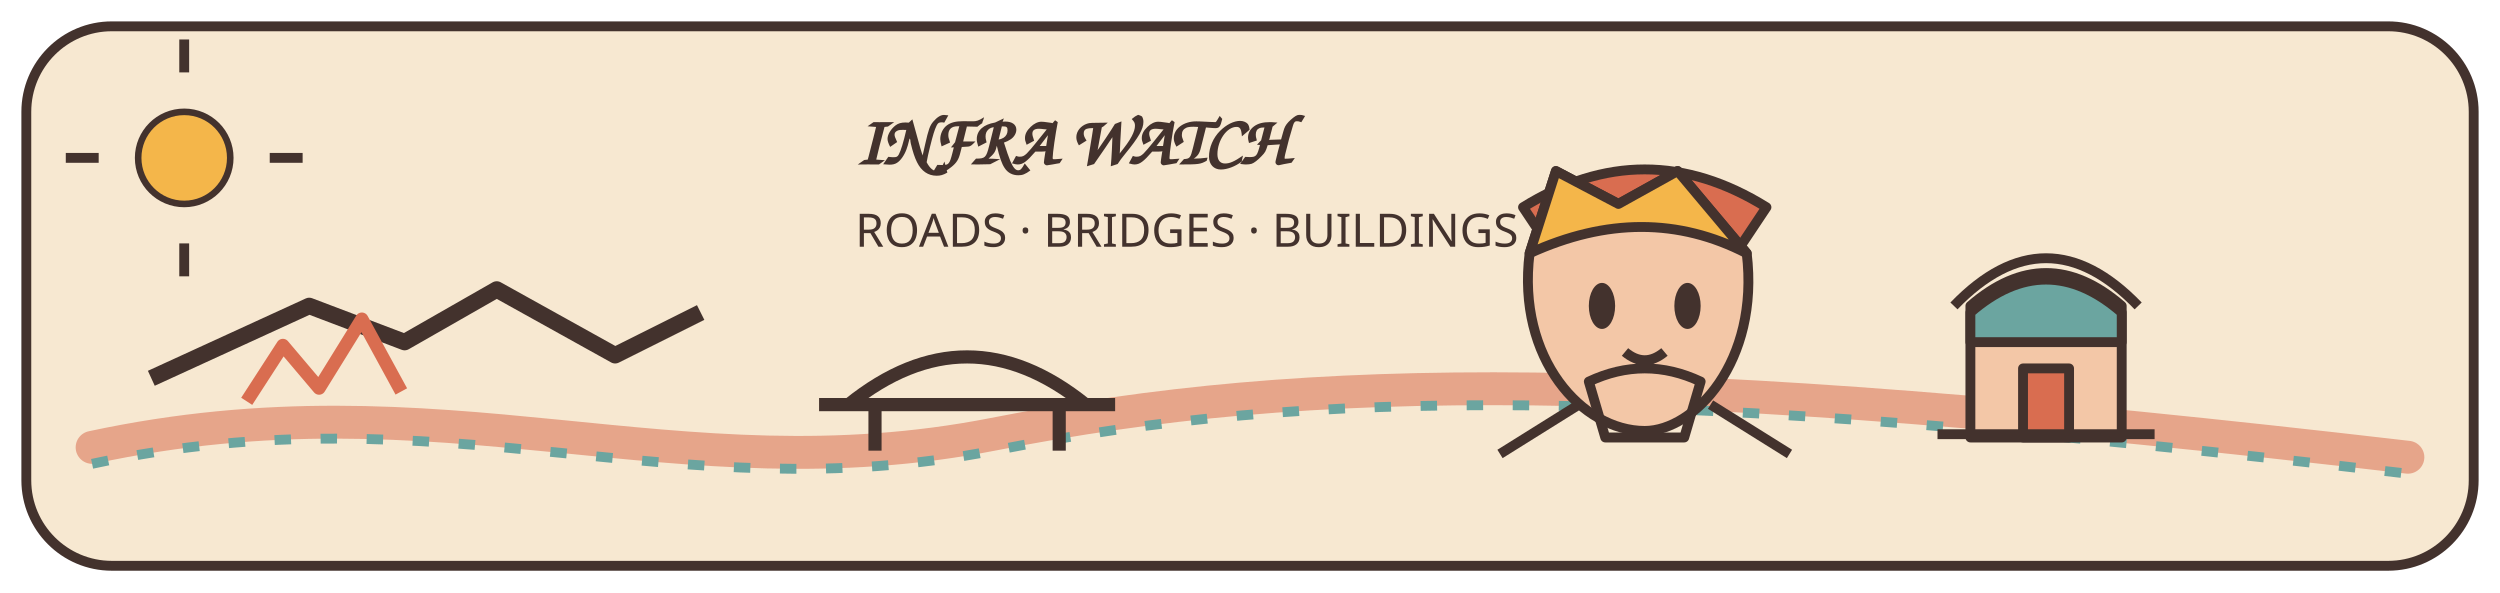
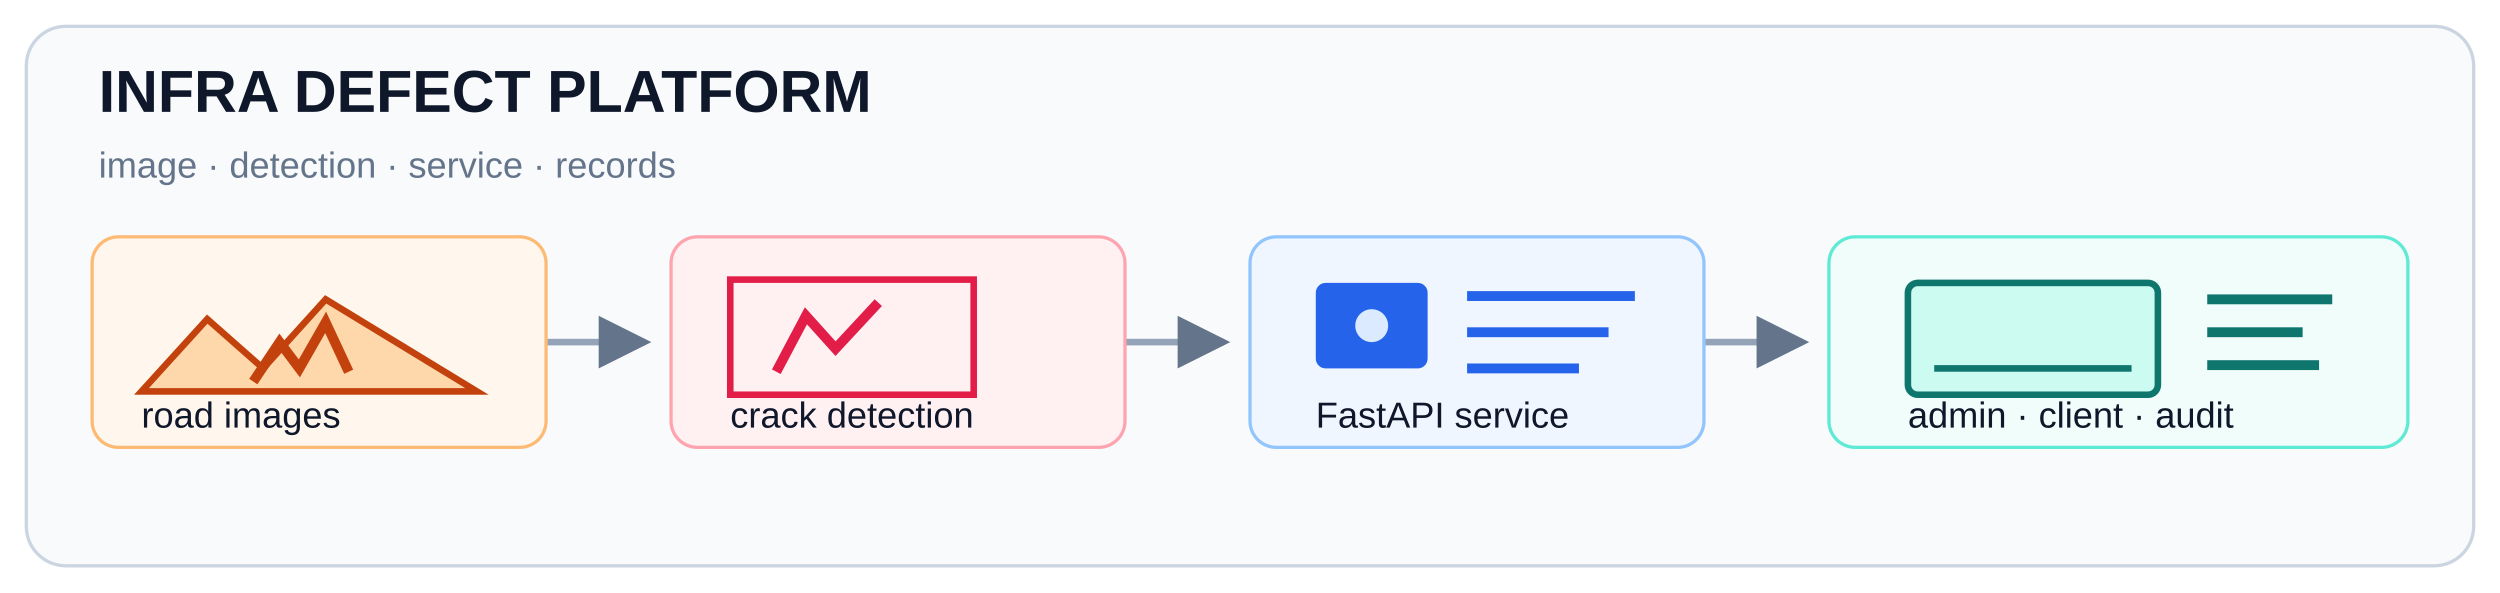
- <svg xmlns="http://www.w3.org/2000/svg" width="760" height="180" viewBox="0 0 760 180" role="img" aria-labelledby="title desc">
-   <rect x="8" y="8" width="744" height="164" rx="26" fill="#F7E8D1" stroke="#43322D" stroke-width="3" />
-   <path d="M28 136 C135 113 205 151 302 132 S500 112 732 139" fill="none" stroke="#D96D50" stroke-width="10" stroke-linecap="round" opacity=".55" />
-   <path d="M28 141 C135 118 205 156 302 137 S500 117 732 144" fill="none" stroke="#6BA5A0" stroke-width="3" stroke-dasharray="5 9" />
-   <g stroke="#43322D" stroke-linejoin="round">
-     <path d="M46 115 L94 93 L123 104 L151 88 L187 108 L213 95" fill="none" stroke-width="5" />
-     <path d="M75 122 L86 105 L97 118 L110 97 L122 119" fill="none" stroke="#D96D50" stroke-width="4" />
-     <path d="M258 123 Q294 94 330 123 M266 123 V137 M322 123 V137 M249 123 H339" fill="none" stroke-width="4" />
-     <circle cx="56" cy="48" r="14" fill="#F4B64A" stroke-width="2" />
-     <path d="M56 22 V12 M56 84 V74 M30 48 H20 M92 48 H82" stroke-width="3" />
+ <svg xmlns="http://www.w3.org/2000/svg" width="760" height="180" viewBox="0 0 760 180" role="img" aria-labelledby="infra-title infra-desc">
+   <defs>
+     <marker id="infra-arrow" markerWidth="8" markerHeight="8" refX="7" refY="4" orient="auto">
+       <path d="M0 0 L8 4 L0 8z" fill="#64748B" />
+     </marker>
+   </defs>
+   <rect x="8" y="8" width="744" height="164" rx="12" fill="#F8FAFC" stroke="#CBD5E1" />
+   <g stroke="#94A3B8" stroke-width="2" marker-end="url(#infra-arrow)">
+     <path d="M166 104H196" />
+     <path d="M342 104H372" />
+     <path d="M518 104H548" />
  </g>
-   <g transform="translate(500 32)" stroke="#43322D" stroke-width="3" stroke-linejoin="round">
-     <path d="M-37 31 Q0 8 37 31 L29 43 Q0 27-29 43z" fill="#D96D50" />
-     <path d="M-35 45 L-27 20 L-8 30 L10 20 L31 45 C35 78 15 99 0 99 C-19 99 -39 77 -35 45z" fill="#F3C7A7" />
-     <path d="M-35 45 L-27 20 L-8 30 L10 20 L31 45 Q0 29-35 45z" fill="#F4B64A" />
-     <ellipse cx="-13" cy="61" rx="4" ry="7" fill="#43322D" stroke="none" />
-     <ellipse cx="13" cy="61" rx="4" ry="7" fill="#43322D" stroke="none" />
-     <path d="M-6 75 q6 5 12 0 M-17 84 Q0 76 17 84 L12 101 H-12z" fill="none" />
-     <path d="M-20 91 l-24 15 M20 91 l24 15" fill="none" />
+   <text x="30" y="34" fill="#0F172A" font-family="Arial,sans-serif" font-size="18" font-weight="700">INFRA DEFECT PLATFORM</text>
+   <text x="30" y="54" fill="#64748B" font-family="Arial,sans-serif" font-size="11">image · detection · service · records</text>
+   <g font-family="Arial,sans-serif" font-size="11" fill="#0F172A">
+     <rect x="28" y="72" width="138" height="64" rx="8" fill="#FFF7ED" stroke="#FDBA74" />
+     <path d="M43 119 L63 97 L80 112 L99 91 L145 119z" fill="#FED7AA" stroke="#C2410C" stroke-width="2" />
+     <path d="M77 116 l8-12 6 8 8-14 7 15" fill="none" stroke="#C2410C" stroke-width="3" />
+     <text x="43" y="130">road images</text>
+     <rect x="204" y="72" width="138" height="64" rx="8" fill="#FFF1F2" stroke="#FDA4AF" />
+     <rect x="222" y="85" width="74" height="35" fill="none" stroke="#E11D48" stroke-width="2" />
+     <path d="M236 113 l9-17 9 10 13-14" fill="none" stroke="#E11D48" stroke-width="3" />
+     <text x="222" y="130">crack detection</text>
+     <rect x="380" y="72" width="138" height="64" rx="8" fill="#EFF6FF" stroke="#93C5FD" />
+     <rect x="400" y="86" width="34" height="26" rx="3" fill="#2563EB" />
+     <circle cx="417" cy="99" r="5" fill="#DBEAFE" />
+     <path d="M446 90H497M446 101H489M446 112H480" stroke="#2563EB" stroke-width="3" />
+     <text x="400" y="130">FastAPI service</text>
+     <rect x="556" y="72" width="176" height="64" rx="8" fill="#F0FDFA" stroke="#5EEAD4" />
+     <rect x="580" y="86" width="76" height="34" rx="3" fill="#CCFBF1" stroke="#0F766E" stroke-width="2" />
+     <path d="M588 112h60" stroke="#0F766E" stroke-width="2" />
+     <path d="M671 91h38M671 101h29M671 111h34" stroke="#0F766E" stroke-width="3" />
+     <text x="580" y="130">admin · client · audit</text>
  </g>
-   <g transform="translate(622 53)" stroke="#43322D" stroke-width="3" stroke-linejoin="round">
-     <path d="M-28 40 Q0 11 28 40" fill="none" />
-     <path d="M-23 40 Q0 20 23 40 V80 H-23z" fill="#F3C7A7" />
-     <path d="M-23 42 Q0 22 23 42 V51 H-23z" fill="#6BA5A0" />
-     <rect x="-7" y="59" width="14" height="21" fill="#D96D50" />
-     <path d="M-33 79 H33" fill="none" />
-   </g>
-   <text x="260" y="50" fill="#43322D" font-size="21" font-family="cursive" font-weight="700">INFRA WATCH</text>
-   <text x="260" y="75" fill="#43322D" font-size="14" font-family="sans-serif">ROADS · BRIDGES · BUILDINGS</text>
</svg>
